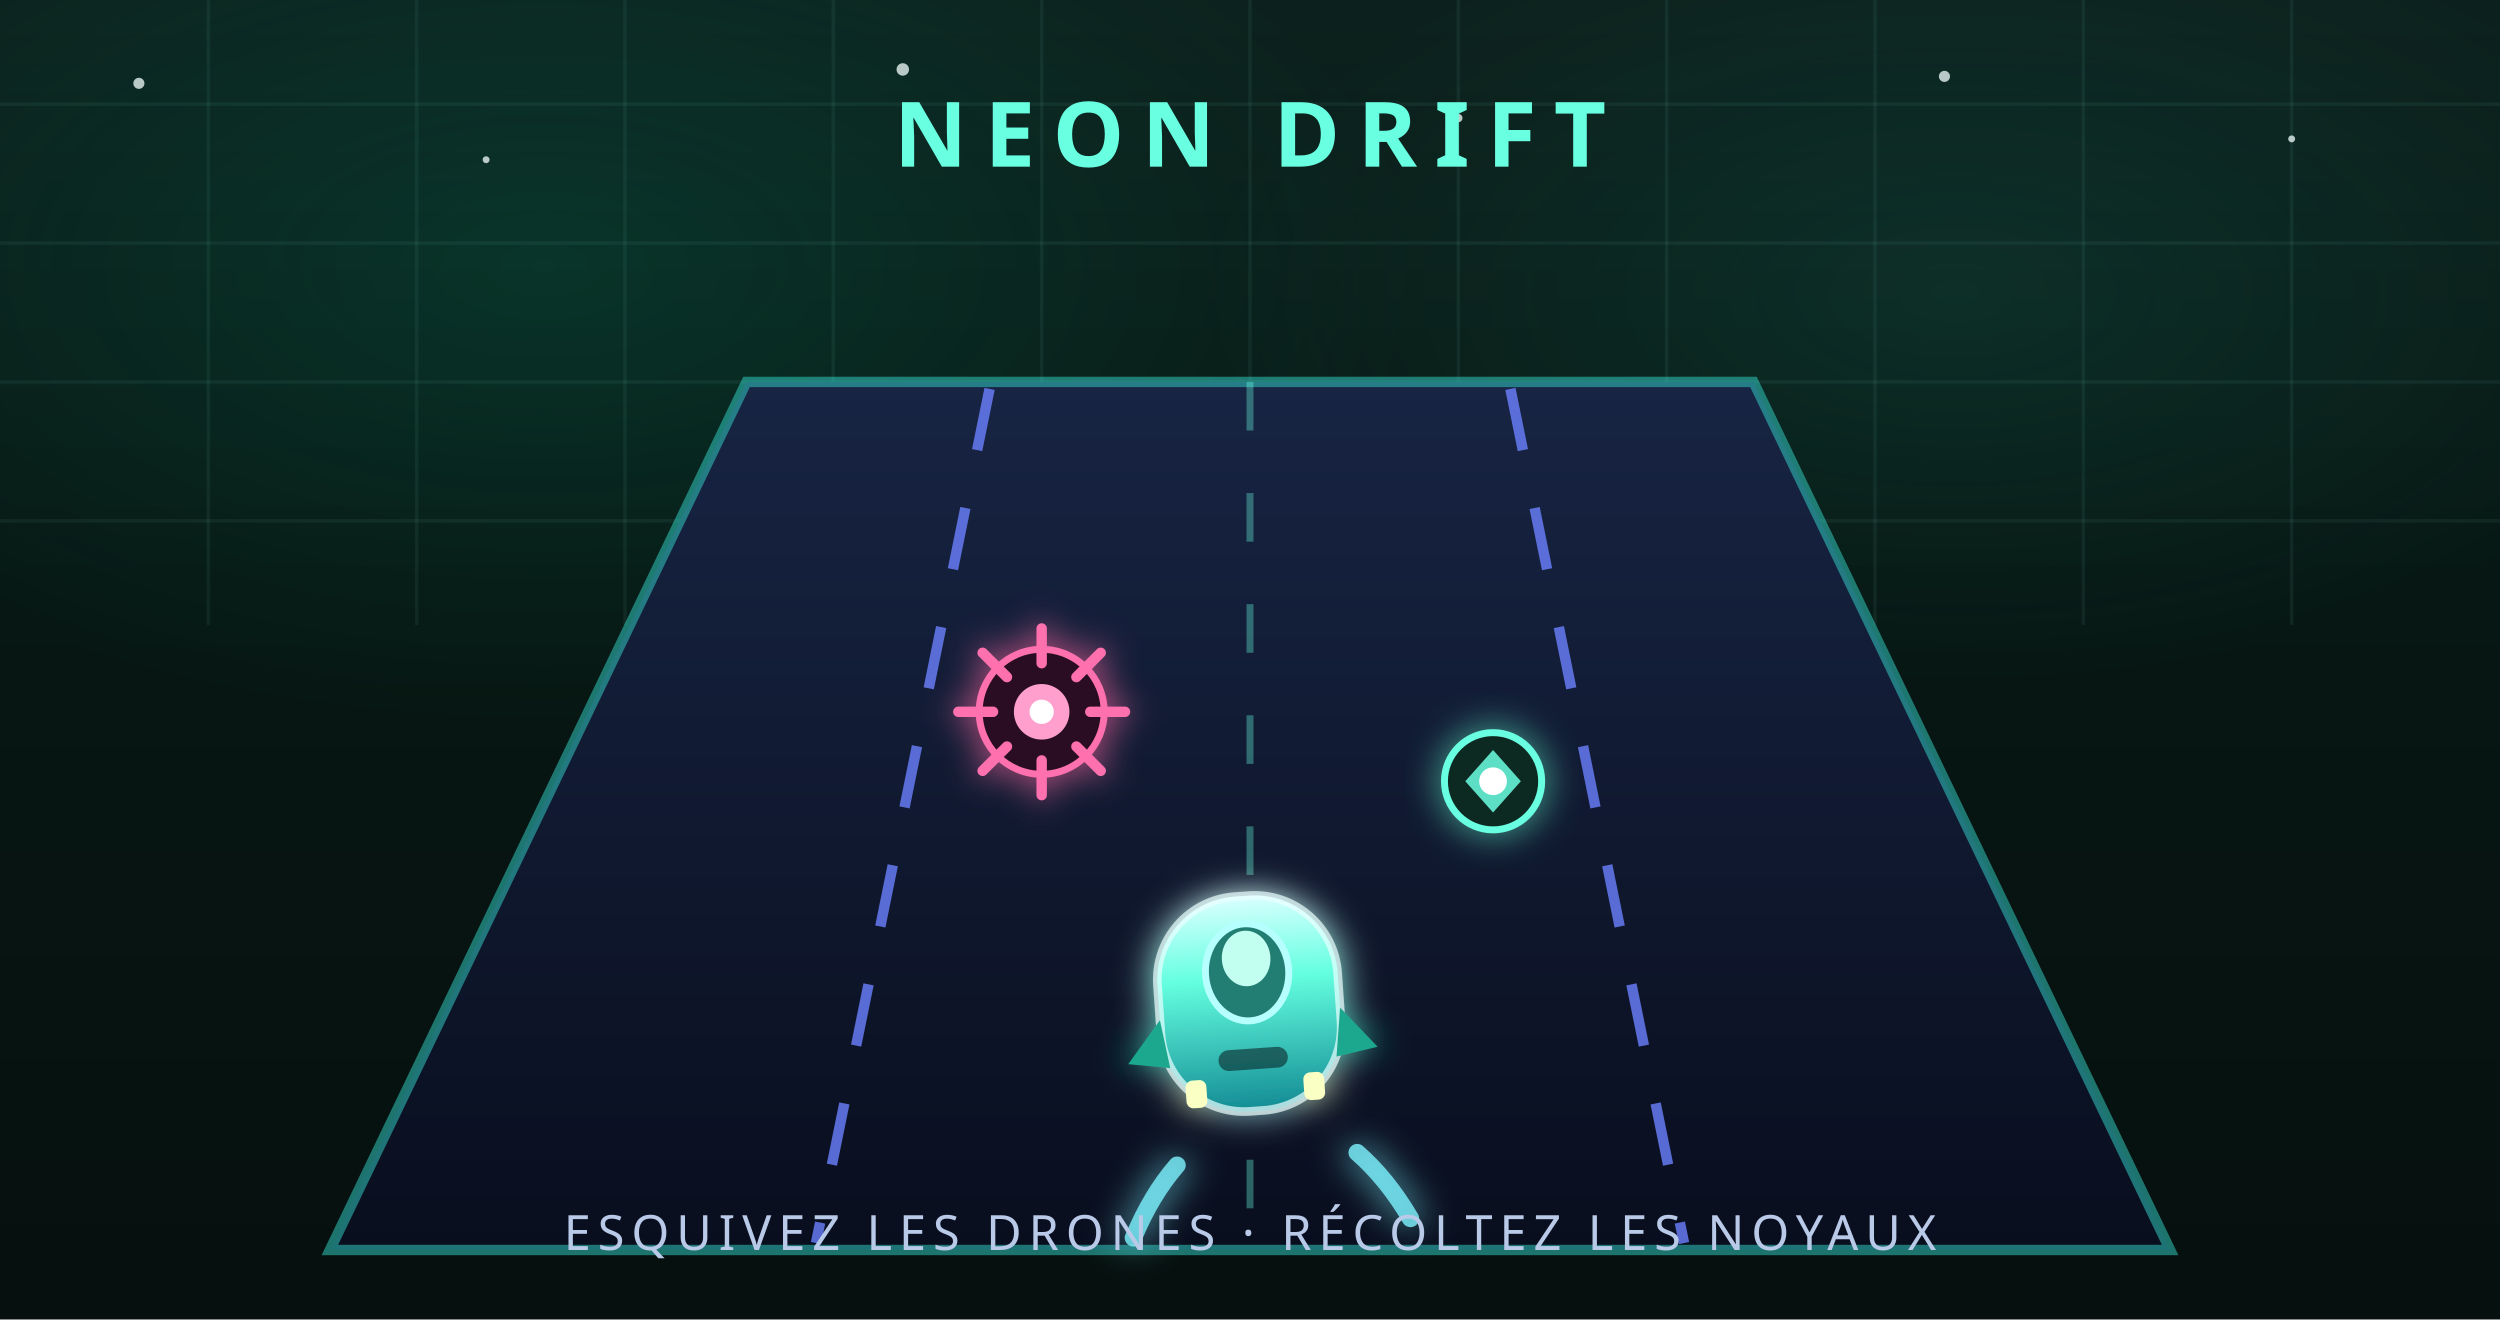
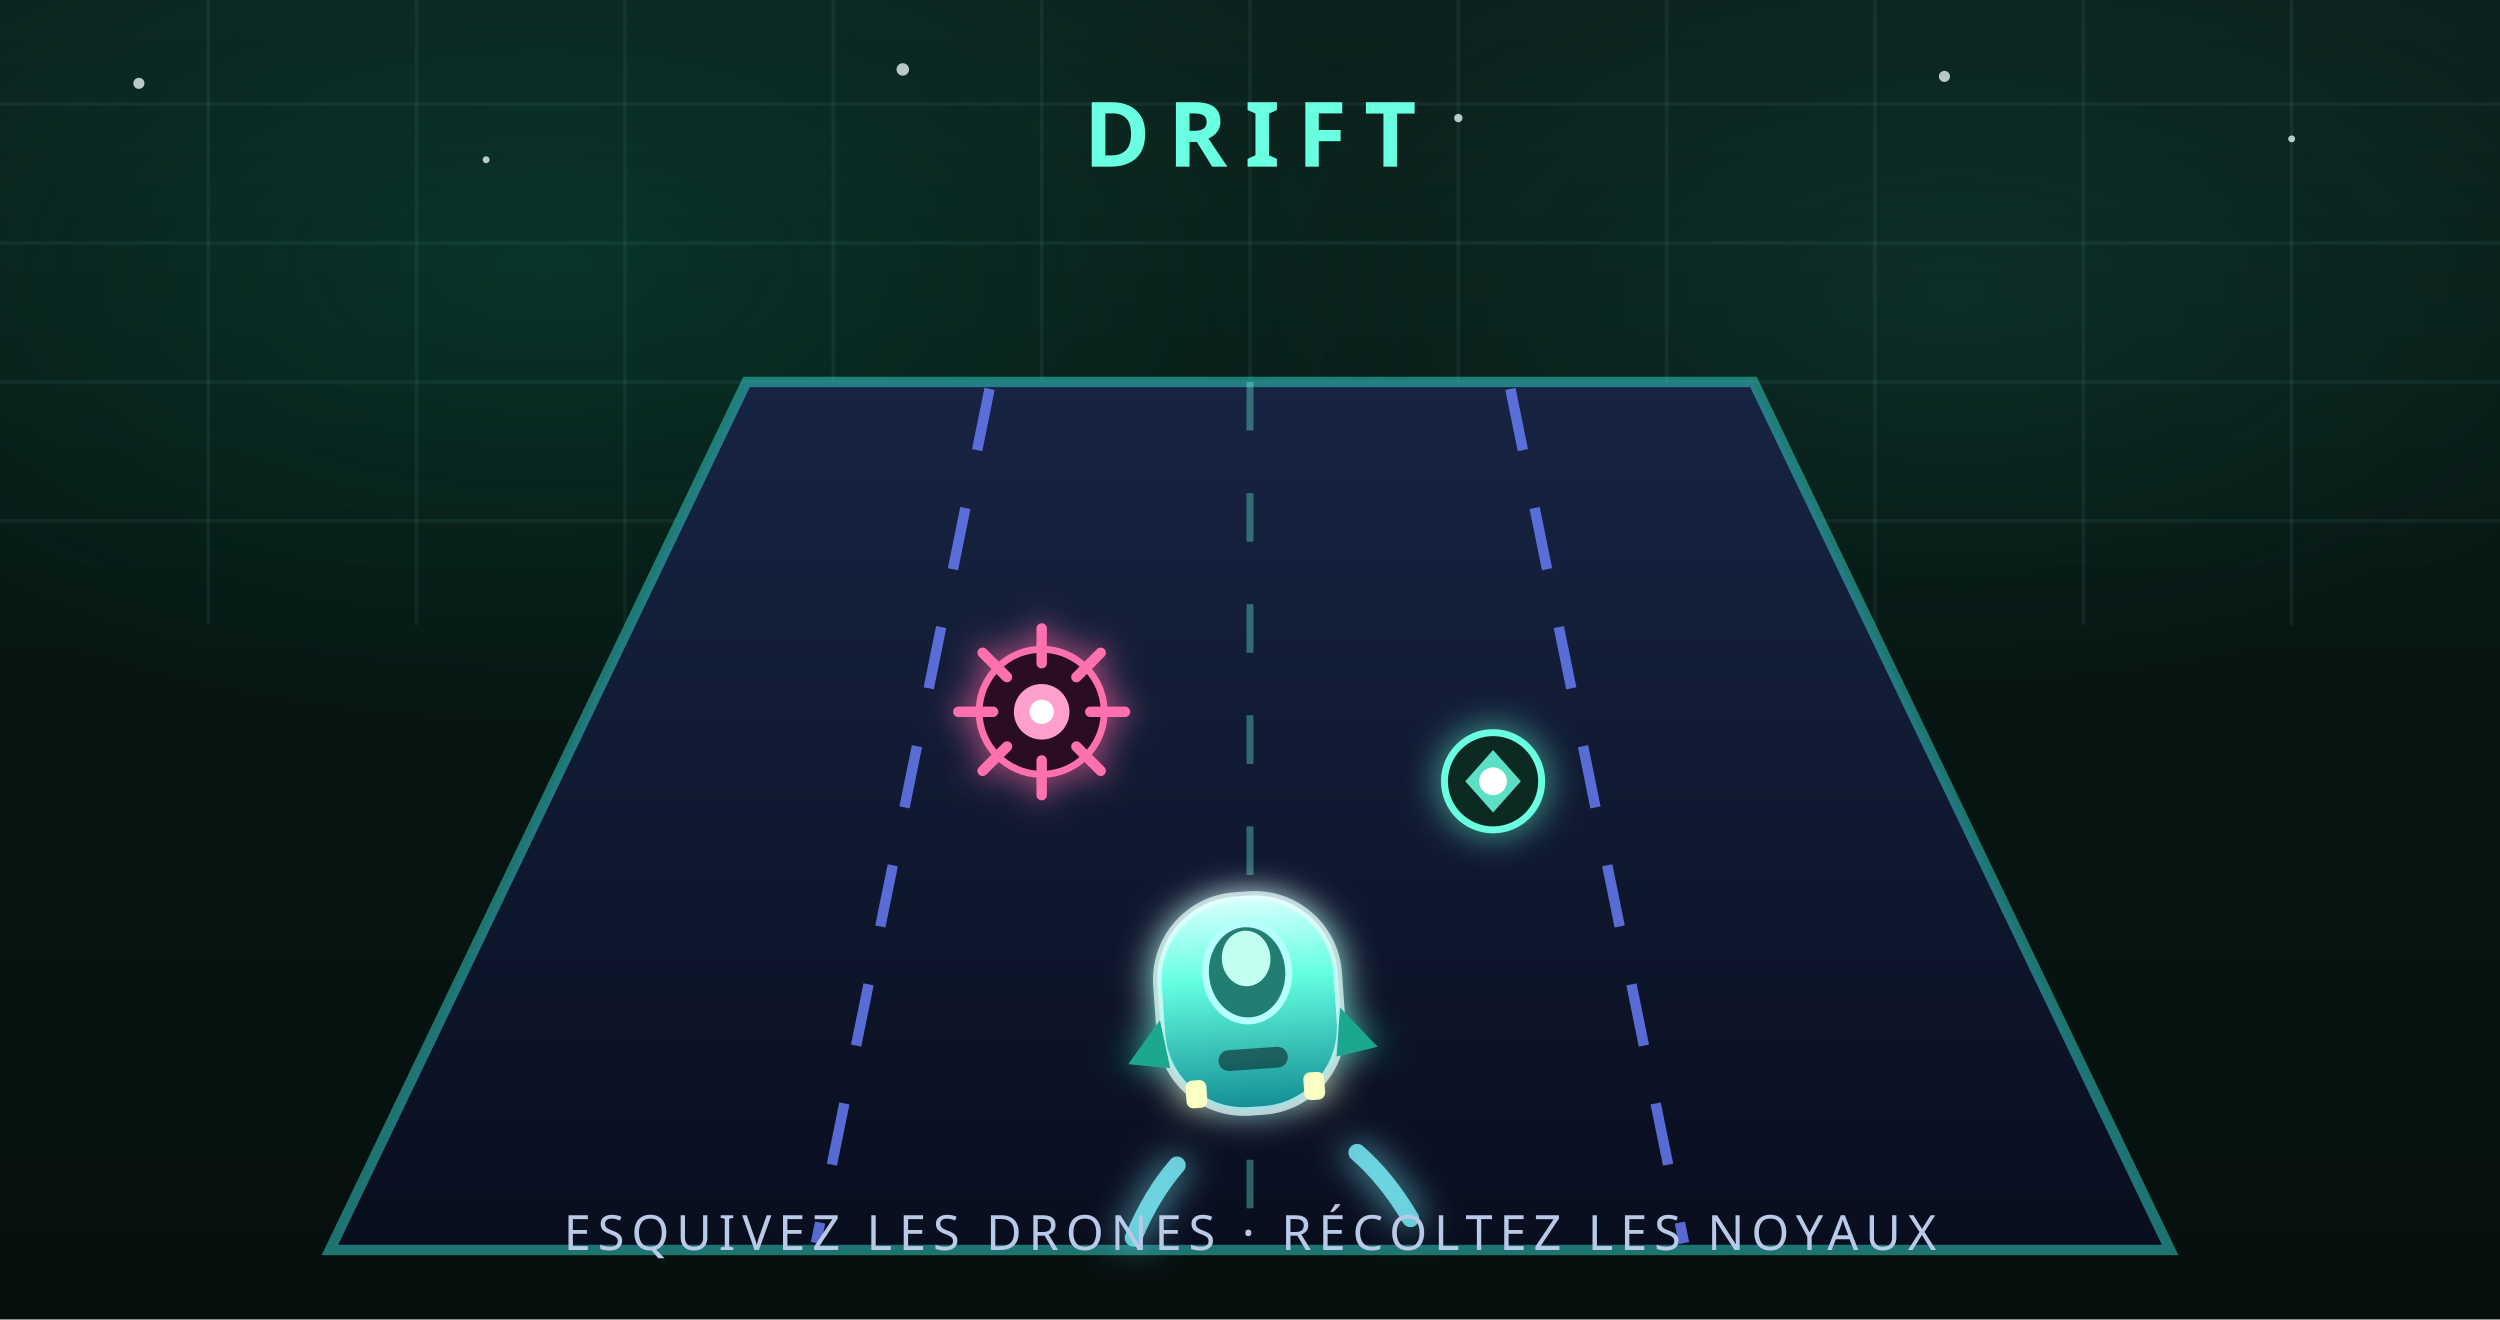
<svg xmlns="http://www.w3.org/2000/svg" viewBox="0 0 720 380" role="img" aria-labelledby="title desc">
  <defs>
    <linearGradient id="bg" x1="0" y1="0" x2="0" y2="1">
      <stop offset="0" stop-color="#0c211d" />
      <stop offset="0.45" stop-color="#071713" />
      <stop offset="1" stop-color="#06100f" />
    </linearGradient>
    <radialGradient id="neb1" cx="22%" cy="20%" r="35%">
      <stop offset="0" stop-color="#00e0a5" stop-opacity="0.12" />
      <stop offset="1" stop-color="#00e0a5" stop-opacity="0" />
    </radialGradient>
    <radialGradient id="neb2" cx="78%" cy="22%" r="30%">
      <stop offset="0" stop-color="#24b99b" stop-opacity="0.12" />
      <stop offset="1" stop-color="#24b99b" stop-opacity="0" />
    </radialGradient>
    <linearGradient id="road" x1="0" y1="0" x2="0" y2="1">
      <stop offset="0" stop-color="#172443" />
      <stop offset="1" stop-color="#090e1e" />
    </linearGradient>
    <linearGradient id="car" x1="0" y1="0" x2="0" y2="1">
      <stop offset="0" stop-color="#d9ffff" />
      <stop offset="0.38" stop-color="#64ffe0" />
      <stop offset="1" stop-color="#138b94" />
    </linearGradient>
    <filter id="glow" x="-40%" y="-40%" width="180%" height="180%">
      <feGaussianBlur stdDeviation="5" result="b" />
      <feMerge>
        <feMergeNode in="b" />
        <feMergeNode in="SourceGraphic" />
      </feMerge>
    </filter>
  </defs>
  <rect width="720" height="380" fill="url(#bg)" />
  <rect width="720" height="380" fill="url(#neb1)" />
  <rect width="720" height="380" fill="url(#neb2)" />
  <g stroke="#9bfff0" stroke-opacity="0.06" stroke-width="1">
    <path d="M0 30H720M0 70H720M0 110H720M0 150H720" />
    <path d="M60 0V180M120 0V180M180 0V180M240 0V170M300 0V160M360 0V155M420 0V160M480 0V170M540 0V180M600 0V180M660 0V180" />
  </g>
  <g fill="#f2fffc" opacity="0.75">
    <circle cx="40" cy="24" r="1.6" />
    <circle cx="140" cy="46" r="1" />
    <circle cx="260" cy="20" r="1.8" />
    <circle cx="420" cy="34" r="1.2" />
    <circle cx="560" cy="22" r="1.6" />
    <circle cx="660" cy="40" r="1" />
  </g>
-   <text x="360" y="48" text-anchor="middle" fill="#69ffe1" font-family="system-ui,'Space Grotesk',sans-serif" font-weight="800" font-size="26" letter-spacing="5">NEON DRIFT</text>
+   <text x="360" y="48" text-anchor="middle" fill="#69ffe1" font-family="system-ui,'Space Grotesk',sans-serif" font-weight="800" font-size="26" letter-spacing="5">DRIFT</text>
  <path d="M215 110h290l120 250H95z" fill="url(#road)" stroke="#35d9cc" stroke-opacity="0.5" stroke-width="3" />
  <path d="M285 112l-50 246M435 112l50 246" stroke="#6c81ff" stroke-width="3" stroke-dasharray="18 17" opacity="0.8" />
  <path d="M360 110v250" stroke="#69ffe1" stroke-width="2" stroke-dasharray="14 18" opacity="0.35" />
  <g transform="translate(300,205)" filter="url(#glow)">
    <circle cx="0" cy="0" r="18" fill="#2a1020" stroke="#ff6fae" stroke-width="2" />
    <g stroke="#ff6fae" stroke-width="3" stroke-linecap="round">
      <line x1="0" y1="-24" x2="0" y2="-14" />
      <line x1="0" y1="14" x2="0" y2="24" />
      <line x1="-24" y1="0" x2="-14" y2="0" />
      <line x1="14" y1="0" x2="24" y2="0" />
      <line x1="-17" y1="-17" x2="-10" y2="-10" />
      <line x1="10" y1="10" x2="17" y2="17" />
      <line x1="17" y1="-17" x2="10" y2="-10" />
      <line x1="-10" y1="10" x2="-17" y2="17" />
    </g>
    <circle cx="0" cy="0" r="8" fill="#ff9fce" />
    <circle cx="0" cy="0" r="3.5" fill="#fff" />
  </g>
  <g transform="translate(430,225)" filter="url(#glow)">
    <circle cx="0" cy="0" r="14" fill="#0f2a24" stroke="#69ffe1" stroke-width="2" />
    <polygon points="0,-9 8,0 0,9 -8,0" fill="#69ffe1" fill-opacity="0.85" />
    <circle cx="0" cy="0" r="4" fill="#fff" />
  </g>
  <g transform="translate(360,292) rotate(-4)" filter="url(#glow)">
    <path d="M-24 42q-8 8-14 20m66-20q8 8 14 20" stroke="#7df3ff" stroke-width="5" stroke-linecap="round" opacity="0.8" />
    <rect x="-26" y="-34" width="52" height="62" rx="24" fill="url(#car)" stroke="#eaffff" stroke-width="2.5" stroke-opacity="0.7" />
    <path d="M-26 0 L-36 12 L-24 14 Z" fill="#1fa88f" />
    <path d="M26 0 L36 12 L24 14 Z" fill="#1fa88f" />
    <ellipse cx="0" cy="-12" rx="12" ry="14" fill="#237d73" stroke="#b6ffff" stroke-width="2" />
    <ellipse cx="0" cy="-16" rx="7" ry="8" fill="#c2fff1" />
    <rect x="-10" y="10" width="20" height="6" rx="3" fill="#0b2628" fill-opacity="0.6" />
    <rect x="-20" y="18" width="6" height="8" rx="2" fill="#faffc4" />
    <rect x="14" y="18" width="6" height="8" rx="2" fill="#faffc4" />
  </g>
  <text x="360" y="360" text-anchor="middle" fill="#b9c9e8" font-family="system-ui,'Space Grotesk',sans-serif" font-size="14" letter-spacing="2">ESQUIVEZ LES DRONES · RÉCOLTEZ LES NOYAUX</text>
</svg>
